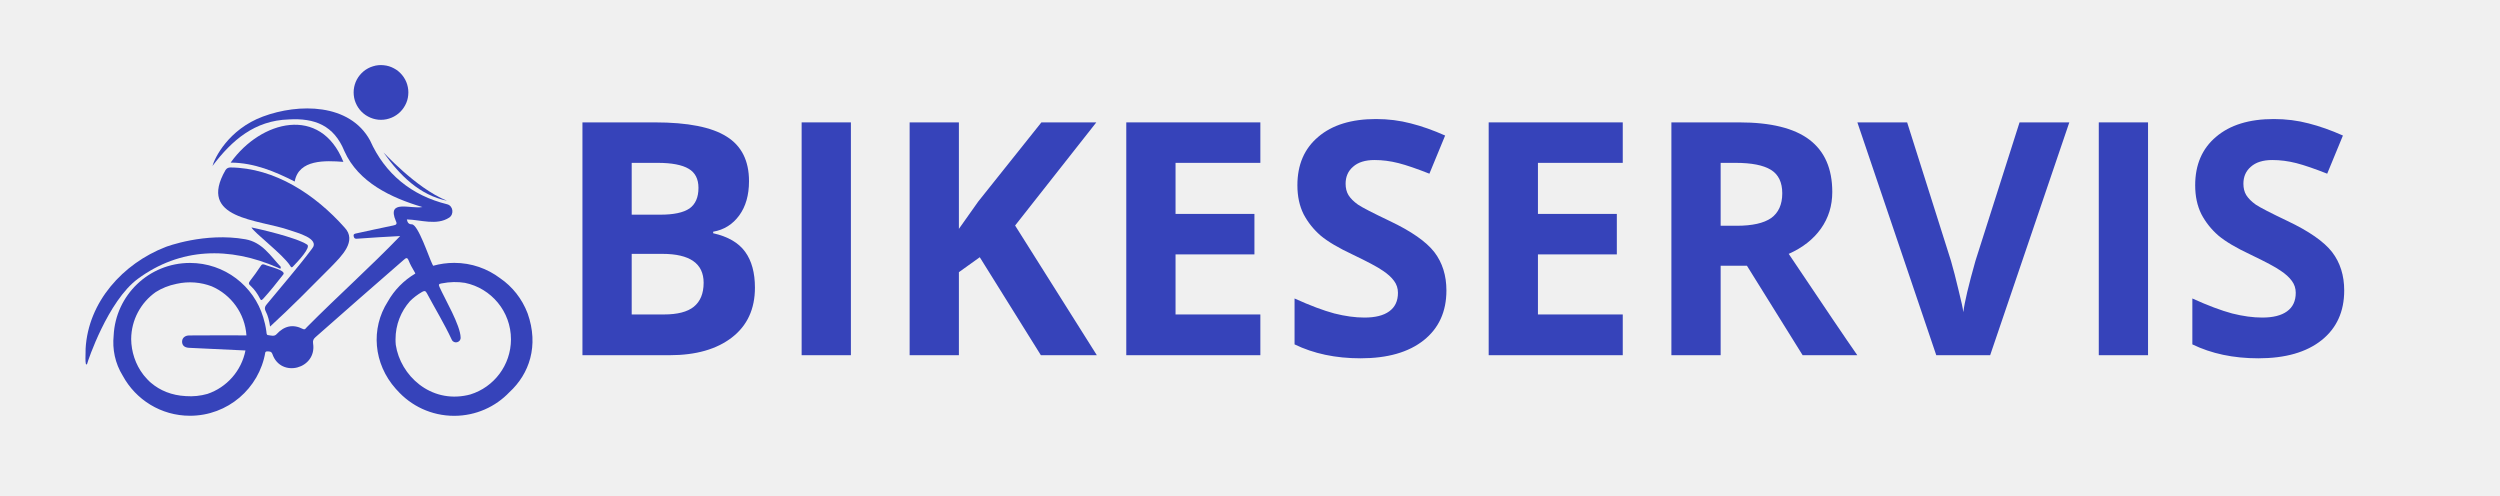
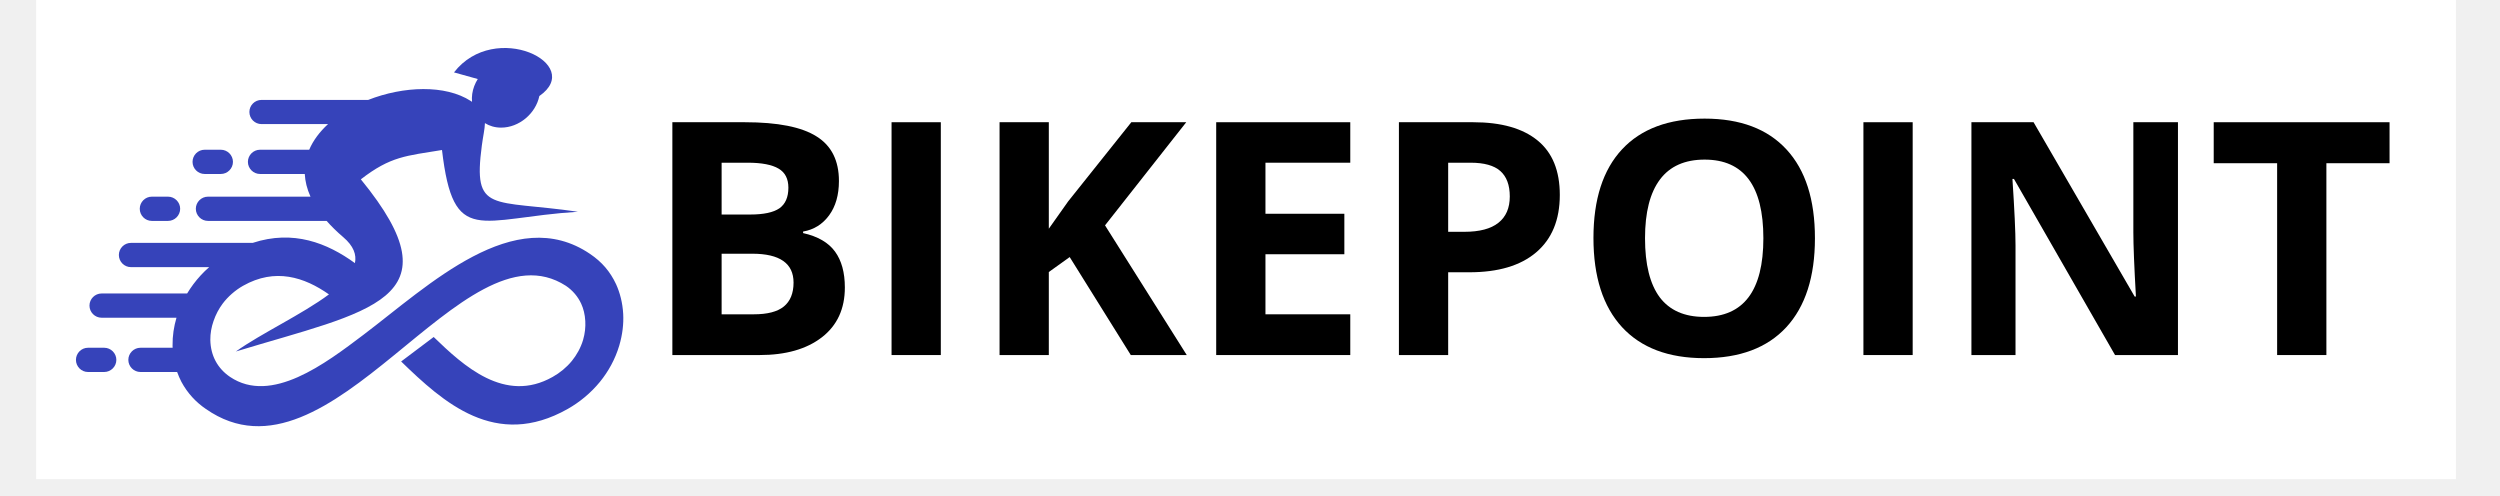
<svg xmlns="http://www.w3.org/2000/svg" width="202" zoomAndPan="magnify" viewBox="0 0 151.5 30" height="40" preserveAspectRatio="xMidYMid meet" version="1.2">
  <defs>
-     <clipPath id="c84e1343ab">
-       <path d="M 6 6 L 32.684 6 L 32.684 25.562 L 6 25.562 Z M 6 6 " />
+     <clipPath id="6ea44d92ad">
+       <path d="M 2.203 0 L 148.816 0 L 148.816 29.031 L 2.203 29.031 Z M 2.203 0 " />
    </clipPath>
-     <clipPath id="140317c51b">
-       <path d="M 5.105 14 L 18 14 L 18 23 L 5.105 23 Z M 5.105 14 " />
+     <clipPath id="162f3e6609">
+       <path d="M 5.414 2.91 L 37.773 2.91 L 37.773 25.828 L 5.414 25.828 Z M 5.414 2.91 " />
    </clipPath>
-     <clipPath id="6746b31843">
-       <path d="M 21 3.789 L 25 3.789 L 25 8 L 21 8 Z M 21 3.789 " />
+     <clipPath id="ddc88db55b">
+       <path d="M 4.602 21 L 8 21 L 8 23 L 4.602 23 Z M 4.602 21 " />
+     </clipPath>
+     <clipPath id="34e8392a10">
+       <rect x="0" width="110" y="0" height="29" />
    </clipPath>
  </defs>
-   <g id="759fff2181">
-     <g style="fill:#3643ba;fill-opacity:1;">
-       <g transform="translate(33.51515, 21.52539)">
-         <path style="stroke:none" d="M 1.781 -14.109 L 6.172 -14.109 C 8.172 -14.109 9.617 -13.82 10.516 -13.25 C 11.422 -12.688 11.875 -11.785 11.875 -10.547 C 11.875 -9.703 11.676 -9.008 11.281 -8.469 C 10.883 -7.926 10.359 -7.598 9.703 -7.484 L 9.703 -7.391 C 10.598 -7.191 11.242 -6.816 11.641 -6.266 C 12.035 -5.723 12.234 -5 12.234 -4.094 C 12.234 -2.801 11.77 -1.797 10.844 -1.078 C 9.914 -0.359 8.656 0 7.062 0 L 1.781 0 Z M 4.766 -8.516 L 6.5 -8.516 C 7.312 -8.516 7.898 -8.641 8.266 -8.891 C 8.629 -9.148 8.812 -9.566 8.812 -10.141 C 8.812 -10.68 8.613 -11.066 8.219 -11.297 C 7.82 -11.535 7.195 -11.656 6.344 -11.656 L 4.766 -11.656 Z M 4.766 -6.141 L 4.766 -2.469 L 6.719 -2.469 C 7.539 -2.469 8.145 -2.625 8.531 -2.938 C 8.926 -3.258 9.125 -3.742 9.125 -4.391 C 9.125 -5.555 8.289 -6.141 6.625 -6.141 Z M 4.766 -6.141 " />
+   <g id="34f415e9e7">
+     <g clip-rule="nonzero" clip-path="url(#6ea44d92ad)">
+       <path style=" stroke:none;fill-rule:nonzero;fill:#ffffff;fill-opacity:1;" d="M 2.203 0 L 148.816 0 L 148.816 29.031 L 2.203 29.031 Z M 2.203 0 " />
+       <path style=" stroke:none;fill-rule:nonzero;fill:#ffffff;fill-opacity:1;" d="M 2.203 0 L 148.816 0 L 148.816 29.031 L 2.203 29.031 Z M 2.203 0 " />
+     </g>
+     <g clip-rule="nonzero" clip-path="url(#162f3e6609)">
+       <path style=" stroke:none;fill-rule:evenodd;fill:#3643ba;fill-opacity:1;" d="M 37.766 19.027 C 37.73 18.348 37.566 17.734 37.336 17.227 C 37.156 16.84 36.938 16.5 36.68 16.199 C 36.422 15.898 36.113 15.629 35.762 15.391 C 31.176 12.273 25.984 17.293 22.035 20.281 C 19.711 22.039 16.438 24.523 13.941 22.84 C 13.582 22.598 13.27 22.27 13.059 21.871 C 12.867 21.508 12.754 21.082 12.746 20.594 C 12.742 20.207 12.812 19.824 12.938 19.461 C 13.074 19.059 13.273 18.695 13.492 18.402 C 13.656 18.184 13.84 17.988 14.043 17.809 C 14.262 17.617 14.492 17.453 14.727 17.32 C 16.676 16.215 18.449 16.797 19.934 17.84 C 18.312 19.047 15.824 20.207 14.293 21.301 C 22.352 18.844 27.879 18.211 21.867 10.867 C 23.68 9.465 24.605 9.449 26.785 9.09 C 27.477 14.984 29.027 13.211 35.023 12.832 C 29.781 12.074 28.652 12.949 29.199 8.82 C 29.273 8.254 29.379 7.824 29.387 7.461 C 29.66 7.633 29.996 7.734 30.367 7.734 C 31.453 7.734 32.461 6.887 32.684 5.82 C 35.477 3.887 29.988 1.191 27.512 4.387 L 28.953 4.789 C 28.781 5.062 28.664 5.367 28.617 5.688 C 28.594 5.855 28.59 6.016 28.605 6.172 C 28.582 6.156 28.559 6.141 28.531 6.121 C 26.988 5.121 24.453 5.215 22.312 6.055 L 15.848 6.055 C 15.441 6.055 15.113 6.383 15.113 6.785 C 15.113 7.191 15.441 7.52 15.848 7.52 L 19.879 7.52 C 19.379 7.98 18.98 8.504 18.738 9.074 L 15.758 9.074 C 15.355 9.074 15.023 9.406 15.023 9.809 C 15.023 10.211 15.355 10.543 15.758 10.543 L 18.469 10.543 C 18.492 10.984 18.602 11.445 18.816 11.918 L 12.602 11.918 C 12.199 11.918 11.867 12.25 11.867 12.652 C 11.867 13.055 12.199 13.387 12.602 13.387 L 19.793 13.387 C 20.078 13.711 20.414 14.043 20.805 14.375 C 21.426 14.906 21.617 15.43 21.508 15.945 C 19.832 14.727 17.777 13.91 15.312 14.719 L 7.934 14.719 C 7.531 14.719 7.203 15.051 7.203 15.453 C 7.203 15.855 7.531 16.188 7.934 16.188 L 12.68 16.188 C 12.676 16.191 12.668 16.195 12.664 16.199 C 12.32 16.5 12.004 16.84 11.715 17.227 C 11.582 17.402 11.461 17.59 11.34 17.785 L 6.156 17.785 C 5.754 17.785 5.422 18.117 5.422 18.52 C 5.422 18.922 5.754 19.254 6.156 19.254 L 10.695 19.254 C 10.539 19.781 10.449 20.352 10.457 20.941 C 10.457 20.988 10.461 21.031 10.461 21.074 L 8.512 21.074 C 8.109 21.074 7.777 21.406 7.777 21.809 C 7.777 22.211 8.109 22.543 8.512 22.543 L 10.734 22.543 C 10.809 22.75 10.895 22.949 10.992 23.137 C 11.359 23.824 11.875 24.375 12.473 24.781 C 20.074 30.09 28.02 13.277 34.293 17.32 C 34.492 17.453 34.676 17.617 34.84 17.809 C 34.992 17.988 35.117 18.184 35.219 18.402 C 35.355 18.695 35.449 19.059 35.469 19.461 C 35.488 19.824 35.449 20.207 35.336 20.594 C 35.191 21.082 34.949 21.508 34.656 21.871 C 34.328 22.27 33.926 22.598 33.492 22.84 C 30.594 24.48 28.086 22.168 26.281 20.422 L 24.309 21.906 C 26.867 24.383 30.031 27.254 34.406 24.781 C 35.121 24.375 35.797 23.824 36.359 23.137 C 36.867 22.512 37.277 21.777 37.527 20.941 C 37.727 20.266 37.797 19.617 37.766 19.027 " />
+     </g>
+     <g clip-rule="nonzero" clip-path="url(#ddc88db55b)">
+       <path style=" stroke:none;fill-rule:evenodd;fill:#3643ba;fill-opacity:1;" d="M 6.316 21.074 L 5.332 21.074 C 4.93 21.074 4.602 21.406 4.602 21.809 C 4.602 22.211 4.93 22.543 5.332 22.543 L 6.316 22.543 C 6.719 22.543 7.051 22.211 7.051 21.809 C 7.051 21.406 6.719 21.074 6.316 21.074 " />
+     </g>
+     <path style=" stroke:none;fill-rule:evenodd;fill:#3643ba;fill-opacity:1;" d="M 9.199 13.387 L 10.184 13.387 C 10.586 13.387 10.918 13.055 10.918 12.652 C 10.918 12.25 10.586 11.918 10.184 11.918 L 9.199 11.918 C 8.797 11.918 8.469 12.25 8.469 12.652 C 8.469 13.055 8.797 13.387 9.199 13.387 " />
+     <path style=" stroke:none;fill-rule:evenodd;fill:#3643ba;fill-opacity:1;" d="M 12.402 10.543 L 13.383 10.543 C 13.785 10.543 14.117 10.211 14.117 9.809 C 14.117 9.406 13.785 9.074 13.383 9.074 L 12.402 9.074 C 11.996 9.074 11.668 9.406 11.668 9.809 C 11.668 10.211 11.996 10.543 12.402 10.543 " />
+     <g transform="matrix(1,0,0,1,37,0.000000000000005692)">
+       <g clip-path="url(#34e8392a10)">
+         <g style="fill:#000000;fill-opacity:1;">
+           <g transform="translate(1.964313, 21.51603)">
+             <path style="stroke:none" d="M 1.781 -14.109 L 6.172 -14.109 C 8.172 -14.109 9.617 -13.82 10.516 -13.25 C 11.422 -12.688 11.875 -11.785 11.875 -10.547 C 11.875 -9.703 11.676 -9.008 11.281 -8.469 C 10.883 -7.926 10.359 -7.598 9.703 -7.484 L 9.703 -7.391 C 10.598 -7.191 11.242 -6.816 11.641 -6.266 C 12.035 -5.723 12.234 -5 12.234 -4.094 C 12.234 -2.801 11.77 -1.797 10.844 -1.078 C 9.914 -0.359 8.656 0 7.062 0 L 1.781 0 Z M 4.766 -8.516 L 6.5 -8.516 C 7.312 -8.516 7.898 -8.641 8.266 -8.891 C 8.629 -9.148 8.812 -9.566 8.812 -10.141 C 8.812 -10.68 8.613 -11.066 8.219 -11.297 C 7.82 -11.535 7.195 -11.656 6.344 -11.656 L 4.766 -11.656 Z M 4.766 -6.141 L 4.766 -2.469 L 6.719 -2.469 C 7.539 -2.469 8.145 -2.625 8.531 -2.938 C 8.926 -3.258 9.125 -3.742 9.125 -4.391 C 9.125 -5.555 8.289 -6.141 6.625 -6.141 Z M 4.766 -6.141 " />
+           </g>
+           <g transform="translate(15.24729, 21.51603)">
+             <path style="stroke:none" d="M 1.781 0 L 1.781 -14.109 L 4.766 -14.109 L 4.766 0 Z M 1.781 0 " />
+           </g>
+           <g transform="translate(21.79225, 21.51603)">
+             <path style="stroke:none" d="M 13.125 0 L 9.734 0 L 6.031 -5.938 L 4.766 -5.031 L 4.766 0 L 1.781 0 L 1.781 -14.109 L 4.766 -14.109 L 4.766 -7.656 L 5.938 -9.312 L 9.766 -14.109 L 13.094 -14.109 L 8.172 -7.859 Z M 13.125 0 " />
+           </g>
+           <g transform="translate(34.92078, 21.51603)">
+             <path style="stroke:none" d="M 9.906 0 L 1.781 0 L 1.781 -14.109 L 9.906 -14.109 L 9.906 -11.656 L 4.766 -11.656 L 4.766 -8.562 L 9.547 -8.562 L 9.547 -6.109 L 4.766 -6.109 L 4.766 -2.469 L 9.906 -2.469 Z M 9.906 0 " />
+           </g>
+           <g transform="translate(45.99315, 21.51603)">
+             <path style="stroke:none" d="M 4.766 -7.469 L 5.75 -7.469 C 6.664 -7.469 7.352 -7.648 7.812 -8.016 C 8.27 -8.379 8.5 -8.91 8.5 -9.609 C 8.5 -10.305 8.305 -10.82 7.922 -11.156 C 7.547 -11.488 6.945 -11.656 6.125 -11.656 L 4.766 -11.656 Z M 11.531 -9.703 C 11.531 -8.191 11.051 -7.031 10.094 -6.219 C 9.145 -5.414 7.797 -5.016 6.047 -5.016 L 4.766 -5.016 L 4.766 0 L 1.781 0 L 1.781 -14.109 L 6.281 -14.109 C 7.988 -14.109 9.289 -13.738 10.188 -13 C 11.082 -12.27 11.531 -11.172 11.531 -9.703 Z M 11.531 -9.703 " />
+           </g>
+           <g transform="translate(58.40733, 21.51603)">
+             <path style="stroke:none" d="M 14.578 -7.078 C 14.578 -4.742 14 -2.945 12.844 -1.688 C 11.688 -0.438 10.023 0.188 7.859 0.188 C 5.703 0.188 4.047 -0.438 2.891 -1.688 C 1.734 -2.945 1.156 -4.75 1.156 -7.094 C 1.156 -9.438 1.734 -11.227 2.891 -12.469 C 4.047 -13.707 5.711 -14.328 7.891 -14.328 C 10.055 -14.328 11.711 -13.703 12.859 -12.453 C 14.004 -11.211 14.578 -9.422 14.578 -7.078 Z M 4.281 -7.078 C 4.281 -5.492 4.578 -4.301 5.172 -3.5 C 5.773 -2.707 6.672 -2.312 7.859 -2.312 C 10.254 -2.312 11.453 -3.898 11.453 -7.078 C 11.453 -10.254 10.266 -11.844 7.891 -11.844 C 6.691 -11.844 5.789 -11.441 5.188 -10.641 C 4.582 -9.836 4.281 -8.648 4.281 -7.078 Z M 4.281 -7.078 " />
+           </g>
+           <g transform="translate(74.14226, 21.51603)">
+             <path style="stroke:none" d="M 1.781 0 L 1.781 -14.109 L 4.766 -14.109 L 4.766 0 Z M 1.781 0 " />
+           </g>
+           <g transform="translate(80.68721, 21.51603)">
+             <path style="stroke:none" d="M 14.297 0 L 10.484 0 L 4.359 -10.672 L 4.266 -10.672 C 4.391 -8.785 4.453 -7.441 4.453 -6.641 L 4.453 0 L 1.781 0 L 1.781 -14.109 L 5.547 -14.109 L 11.672 -3.547 L 11.75 -3.547 C 11.645 -5.379 11.594 -6.676 11.594 -7.438 L 11.594 -14.109 L 14.297 -14.109 Z M 14.297 0 " />
+           </g>
+           <g transform="translate(96.76001, 21.51603)">
+             <path style="stroke:none" d="M 7.219 0 L 4.234 0 L 4.234 -11.625 L 0.391 -11.625 L 0.391 -14.109 L 11.047 -14.109 L 11.047 -11.625 L 7.219 -11.625 Z M 7.219 0 " />
+           </g>
+         </g>
      </g>
-       <g transform="translate(46.79813, 21.52539)">
-         <path style="stroke:none" d="M 1.781 0 L 1.781 -14.109 L 4.766 -14.109 L 4.766 0 Z M 1.781 0 " />
-       </g>
-       <g transform="translate(53.34309, 21.52539)">
-         <path style="stroke:none" d="M 13.125 0 L 9.734 0 L 6.031 -5.938 L 4.766 -5.031 L 4.766 0 L 1.781 0 L 1.781 -14.109 L 4.766 -14.109 L 4.766 -7.656 L 5.938 -9.312 L 9.766 -14.109 L 13.094 -14.109 L 8.172 -7.859 Z M 13.125 0 " />
-       </g>
-       <g transform="translate(66.47162, 21.52539)">
-         <path style="stroke:none" d="M 9.906 0 L 1.781 0 L 1.781 -14.109 L 9.906 -14.109 L 9.906 -11.656 L 4.766 -11.656 L 4.766 -8.562 L 9.547 -8.562 L 9.547 -6.109 L 4.766 -6.109 L 4.766 -2.469 L 9.906 -2.469 Z M 9.906 0 " />
-       </g>
-       <g transform="translate(77.54399, 21.52539)">
-         <path style="stroke:none" d="M 10.109 -3.922 C 10.109 -2.641 9.648 -1.633 8.734 -0.906 C 7.816 -0.176 6.539 0.188 4.906 0.188 C 3.395 0.188 2.062 -0.094 0.906 -0.656 L 0.906 -3.438 C 1.852 -3.008 2.656 -2.707 3.312 -2.531 C 3.977 -2.363 4.586 -2.281 5.141 -2.281 C 5.797 -2.281 6.297 -2.406 6.641 -2.656 C 6.992 -2.906 7.172 -3.281 7.172 -3.781 C 7.172 -4.051 7.094 -4.289 6.938 -4.5 C 6.781 -4.719 6.551 -4.926 6.25 -5.125 C 5.957 -5.332 5.352 -5.656 4.438 -6.094 C 3.57 -6.5 2.922 -6.883 2.484 -7.25 C 2.055 -7.625 1.711 -8.055 1.453 -8.547 C 1.203 -9.047 1.078 -9.629 1.078 -10.297 C 1.078 -11.547 1.5 -12.523 2.344 -13.234 C 3.188 -13.953 4.352 -14.312 5.844 -14.312 C 6.582 -14.312 7.285 -14.223 7.953 -14.047 C 8.617 -13.879 9.312 -13.633 10.031 -13.312 L 9.078 -11 C 8.316 -11.301 7.691 -11.516 7.203 -11.641 C 6.711 -11.766 6.227 -11.828 5.75 -11.828 C 5.188 -11.828 4.754 -11.691 4.453 -11.422 C 4.148 -11.16 4 -10.816 4 -10.391 C 4 -10.129 4.055 -9.898 4.172 -9.703 C 4.297 -9.504 4.488 -9.312 4.75 -9.125 C 5.02 -8.945 5.656 -8.617 6.656 -8.141 C 7.977 -7.516 8.883 -6.883 9.375 -6.25 C 9.863 -5.613 10.109 -4.836 10.109 -3.922 Z M 10.109 -3.922 " />
-       </g>
-       <g transform="translate(88.43294, 21.52539)">
-         <path style="stroke:none" d="M 9.906 0 L 1.781 0 L 1.781 -14.109 L 9.906 -14.109 L 9.906 -11.656 L 4.766 -11.656 L 4.766 -8.562 L 9.547 -8.562 L 9.547 -6.109 L 4.766 -6.109 L 4.766 -2.469 L 9.906 -2.469 Z M 9.906 0 " />
-       </g>
-       <g transform="translate(99.50531, 21.52539)">
-         <path style="stroke:none" d="M 4.766 -7.844 L 5.734 -7.844 C 6.68 -7.844 7.379 -8 7.828 -8.312 C 8.273 -8.633 8.5 -9.133 8.5 -9.812 C 8.5 -10.477 8.27 -10.953 7.812 -11.234 C 7.352 -11.516 6.641 -11.656 5.672 -11.656 L 4.766 -11.656 Z M 4.766 -5.422 L 4.766 0 L 1.781 0 L 1.781 -14.109 L 5.891 -14.109 C 7.805 -14.109 9.223 -13.758 10.141 -13.062 C 11.066 -12.363 11.531 -11.305 11.531 -9.891 C 11.531 -9.055 11.301 -8.316 10.844 -7.672 C 10.383 -7.023 9.734 -6.516 8.891 -6.141 C 11.016 -2.973 12.398 -0.926 13.047 0 L 9.734 0 L 6.359 -5.422 Z M 4.766 -5.422 " />
-       </g>
-       <g transform="translate(112.5566, 21.52539)">
-         <path style="stroke:none" d="M 9.828 -14.109 L 12.844 -14.109 L 8.047 0 L 4.781 0 L 0 -14.109 L 3.016 -14.109 L 5.672 -5.719 C 5.816 -5.219 5.969 -4.633 6.125 -3.969 C 6.289 -3.312 6.391 -2.859 6.422 -2.609 C 6.492 -3.203 6.738 -4.238 7.156 -5.719 Z M 9.828 -14.109 " />
-       </g>
-       <g transform="translate(125.4052, 21.52539)">
-         <path style="stroke:none" d="M 1.781 0 L 1.781 -14.109 L 4.766 -14.109 L 4.766 0 Z M 1.781 0 " />
-       </g>
-       <g transform="translate(131.9502, 21.52539)">
-         <path style="stroke:none" d="M 10.109 -3.922 C 10.109 -2.641 9.648 -1.633 8.734 -0.906 C 7.816 -0.176 6.539 0.188 4.906 0.188 C 3.395 0.188 2.062 -0.094 0.906 -0.656 L 0.906 -3.438 C 1.852 -3.008 2.656 -2.707 3.312 -2.531 C 3.977 -2.363 4.586 -2.281 5.141 -2.281 C 5.797 -2.281 6.297 -2.406 6.641 -2.656 C 6.992 -2.906 7.172 -3.281 7.172 -3.781 C 7.172 -4.051 7.094 -4.289 6.938 -4.5 C 6.781 -4.719 6.551 -4.926 6.25 -5.125 C 5.957 -5.332 5.352 -5.656 4.438 -6.094 C 3.57 -6.5 2.922 -6.883 2.484 -7.25 C 2.055 -7.625 1.711 -8.055 1.453 -8.547 C 1.203 -9.047 1.078 -9.629 1.078 -10.297 C 1.078 -11.547 1.5 -12.523 2.344 -13.234 C 3.188 -13.953 4.352 -14.312 5.844 -14.312 C 6.582 -14.312 7.285 -14.223 7.953 -14.047 C 8.617 -13.879 9.312 -13.633 10.031 -13.312 L 9.078 -11 C 8.316 -11.301 7.691 -11.516 7.203 -11.641 C 6.711 -11.766 6.227 -11.828 5.75 -11.828 C 5.188 -11.828 4.754 -11.691 4.453 -11.422 C 4.148 -11.16 4 -10.816 4 -10.391 C 4 -10.129 4.055 -9.898 4.172 -9.703 C 4.297 -9.504 4.488 -9.312 4.75 -9.125 C 5.02 -8.945 5.656 -8.617 6.656 -8.141 C 7.977 -7.516 8.883 -6.883 9.375 -6.25 C 9.863 -5.613 10.109 -4.836 10.109 -3.922 Z M 10.109 -3.922 " />
-       </g>
-     </g>
-     <g clip-rule="nonzero" clip-path="url(#c84e1343ab)">
-       <path style=" stroke:none;fill-rule:nonzero;fill:#3643ba;fill-opacity:1;" d="M 31.973 18.988 C 31.633 18.098 31.051 17.371 30.312 16.863 C 29.535 16.277 28.574 15.93 27.527 15.93 C 27.082 15.93 26.656 15.992 26.25 16.105 C 26.23 16.078 26.211 16.043 26.195 16 C 25.988 15.586 25.34 13.602 24.957 13.594 C 24.746 13.594 24.691 13.465 24.656 13.297 C 25.492 13.316 26.461 13.684 27.227 13.184 C 27.527 12.973 27.461 12.473 27.098 12.379 C 24.945 11.848 23.332 10.543 22.426 8.512 C 21.195 6.254 18.105 6.254 15.934 7.062 C 13.836 7.84 12.996 9.598 12.875 10.059 C 14.055 8.492 15.438 7.301 17.5 7.238 C 19.074 7.145 20.238 7.602 20.871 9.16 C 21.715 11.055 23.711 11.988 25.598 12.547 C 24.879 12.676 23.422 12.062 23.988 13.391 C 24.082 13.578 24.012 13.629 23.828 13.664 C 23.086 13.816 22.348 13.98 21.605 14.141 C 21.508 14.164 21.402 14.168 21.434 14.324 C 21.461 14.461 21.535 14.477 21.652 14.465 C 22.523 14.398 23.367 14.352 24.25 14.305 C 22.43 16.191 20.449 17.957 18.594 19.828 C 18.531 19.887 18.492 20.004 18.352 19.934 C 17.742 19.625 17.219 19.754 16.758 20.254 C 16.617 20.41 16.406 20.324 16.23 20.305 C 16.145 20.297 16.148 20.145 16.137 20.055 C 16.098 19.77 16.035 19.496 15.953 19.234 C 15.383 17.324 13.609 15.934 11.512 15.934 C 9.031 15.934 7.004 17.883 6.887 20.336 C 6.805 21.156 6.965 22.004 7.441 22.773 C 8.227 24.219 9.754 25.195 11.512 25.195 C 13.805 25.195 15.707 23.535 16.078 21.352 C 16.102 21.312 16.145 21.289 16.215 21.293 C 16.34 21.301 16.445 21.289 16.508 21.457 C 17.02 22.938 19.215 22.348 18.973 20.812 C 18.945 20.633 19 20.539 19.121 20.43 C 20.895 18.855 22.688 17.301 24.473 15.742 C 24.605 15.625 24.684 15.578 24.766 15.793 C 24.859 16.027 24.988 16.25 25.113 16.465 C 25.141 16.508 25.156 16.543 25.168 16.578 C 24.473 16.988 23.895 17.574 23.5 18.277 C 22.457 19.91 22.625 22.035 23.988 23.566 C 24.012 23.59 24.035 23.617 24.059 23.641 C 24.906 24.598 26.145 25.199 27.523 25.199 C 28.84 25.199 30.035 24.648 30.875 23.762 C 32.07 22.664 32.672 20.961 31.973 18.988 Z M 11.457 21.078 C 12.562 21.133 13.664 21.18 14.766 21.234 C 14.809 21.234 14.844 21.234 14.875 21.238 C 14.633 22.473 13.742 23.477 12.57 23.871 C 12.156 23.988 11.715 24.039 11.258 24.004 C 10.398 23.961 9.695 23.66 9.164 23.211 C 9.145 23.195 9.125 23.176 9.105 23.16 C 9.098 23.152 9.086 23.145 9.078 23.137 C 8.965 23.031 8.855 22.914 8.758 22.793 C 8.75 22.789 8.746 22.781 8.742 22.777 C 8.719 22.75 8.699 22.723 8.68 22.699 C 8.207 22.082 7.957 21.312 7.949 20.547 C 7.957 19.371 8.543 18.328 9.438 17.699 C 9.793 17.473 10.215 17.297 10.703 17.199 C 11.438 17.035 12.176 17.102 12.832 17.352 C 14.004 17.859 14.844 18.988 14.934 20.324 C 14.344 20.316 12.039 20.324 11.473 20.328 C 11.219 20.328 11.047 20.469 11.035 20.68 C 11.023 20.918 11.172 21.066 11.457 21.078 Z M 28.508 23.902 C 28.449 23.918 28.395 23.934 28.336 23.945 C 26.074 24.445 24.266 22.754 23.984 20.898 C 23.973 20.789 23.969 20.676 23.969 20.562 C 23.969 19.676 24.297 18.871 24.84 18.254 C 25.047 18.047 25.293 17.855 25.582 17.688 C 25.723 17.609 25.793 17.621 25.871 17.773 C 26.371 18.711 26.926 19.617 27.375 20.582 C 27.375 20.586 27.375 20.586 27.379 20.59 C 27.508 20.859 27.922 20.762 27.914 20.461 C 27.906 19.715 26.949 18.102 26.637 17.398 C 26.57 17.25 26.582 17.203 26.754 17.176 C 27.266 17.074 27.742 17.07 28.18 17.141 C 29.77 17.469 30.965 18.875 30.965 20.566 C 30.961 22.133 29.93 23.461 28.508 23.902 Z M 28.508 23.902 " />
-     </g>
-     <path style=" stroke:none;fill-rule:nonzero;fill:#3643ba;fill-opacity:1;" d="M 13.664 10.309 C 11.941 13.297 15.656 13.285 17.555 13.949 C 17.965 14.098 19.426 14.453 18.906 15.074 C 18.043 16.227 17.09 17.312 16.176 18.426 C 16.051 18.57 16.012 18.688 16.105 18.871 C 16.242 19.141 16.316 19.438 16.367 19.789 C 17.652 18.617 18.867 17.375 20.09 16.145 C 20.68 15.531 21.668 14.602 20.871 13.777 C 19.117 11.805 16.66 10.164 13.945 10.148 C 13.82 10.16 13.742 10.195 13.664 10.309 Z M 13.664 10.309 " />
-     <g clip-rule="nonzero" clip-path="url(#140317c51b)">
-       <path style=" stroke:none;fill-rule:nonzero;fill:#3643ba;fill-opacity:1;" d="M 8.352 16.898 C 10.91 15.016 13.895 14.922 16.844 16.223 C 17.016 16.301 17 16.32 17.016 16.172 C 16.387 15.5 15.891 14.68 14.871 14.5 C 12.414 14.066 10.094 14.945 10.031 14.969 C 7.453 15.973 5.348 18.285 5.188 21.129 C 5.203 21.219 5.117 22.32 5.281 22.047 C 5.309 21.902 6.539 18.238 8.352 16.898 Z M 8.352 16.898 " />
-     </g>
-     <path style=" stroke:none;fill-rule:nonzero;fill:#3643ba;fill-opacity:1;" d="M 17.754 16.152 C 18.066 15.832 18.867 14.98 18.609 14.82 C 17.914 14.371 15.609 13.859 15.238 13.781 C 15.371 14.078 17.145 15.418 17.574 16.09 C 17.625 16.172 17.66 16.25 17.754 16.152 Z M 17.754 16.152 " />
-     <path style=" stroke:none;fill-rule:nonzero;fill:#3643ba;fill-opacity:1;" d="M 15.809 16.105 C 15.605 16.418 15.379 16.727 15.148 17.027 C 15.055 17.152 15.066 17.219 15.18 17.316 C 15.418 17.535 15.605 17.797 15.75 18.086 C 15.805 18.199 15.84 18.219 15.938 18.117 C 16.363 17.652 16.758 17.156 17.145 16.66 C 17.438 16.387 16.246 16.145 16.062 16.047 C 15.977 16.02 15.895 15.977 15.809 16.105 Z M 15.809 16.105 " />
-     <path style=" stroke:none;fill-rule:nonzero;fill:#3643ba;fill-opacity:1;" d="M 23.254 9.258 C 24.223 10.625 25.434 11.828 27.086 12.164 C 25.168 11.391 23.156 9.117 23.254 9.258 Z M 23.254 9.258 " />
-     <path style=" stroke:none;fill-rule:nonzero;fill:#3643ba;fill-opacity:1;" d="M 14.023 9.855 C 15.406 9.871 16.641 10.383 17.859 11 C 18.102 9.648 19.723 9.727 20.809 9.809 C 19.422 6.344 15.805 7.309 13.996 9.828 C 13.992 9.84 13.992 9.852 13.984 9.863 C 14 9.863 14.012 9.859 14.023 9.855 Z M 14.023 9.855 " />
-     <g clip-rule="nonzero" clip-path="url(#6746b31843)">
-       <path style=" stroke:none;fill-rule:nonzero;fill:#3643ba;fill-opacity:1;" d="M 23.25 3.953 C 23.473 3.973 23.676 4.035 23.871 4.141 C 24.066 4.242 24.23 4.379 24.371 4.551 C 24.512 4.723 24.613 4.91 24.676 5.121 C 24.738 5.332 24.762 5.547 24.738 5.766 C 24.719 5.984 24.656 6.191 24.551 6.383 C 24.445 6.578 24.309 6.746 24.141 6.883 C 23.969 7.023 23.781 7.125 23.57 7.188 C 23.359 7.254 23.145 7.273 22.926 7.254 C 22.707 7.23 22.5 7.168 22.305 7.062 C 22.113 6.961 21.945 6.824 21.805 6.652 C 21.668 6.484 21.566 6.293 21.5 6.082 C 21.438 5.871 21.418 5.656 21.438 5.438 C 21.461 5.219 21.523 5.012 21.625 4.82 C 21.73 4.625 21.867 4.461 22.035 4.32 C 22.207 4.18 22.398 4.078 22.609 4.016 C 22.82 3.949 23.031 3.93 23.25 3.953 Z M 23.25 3.953 " />
    </g>
  </g>
</svg>
